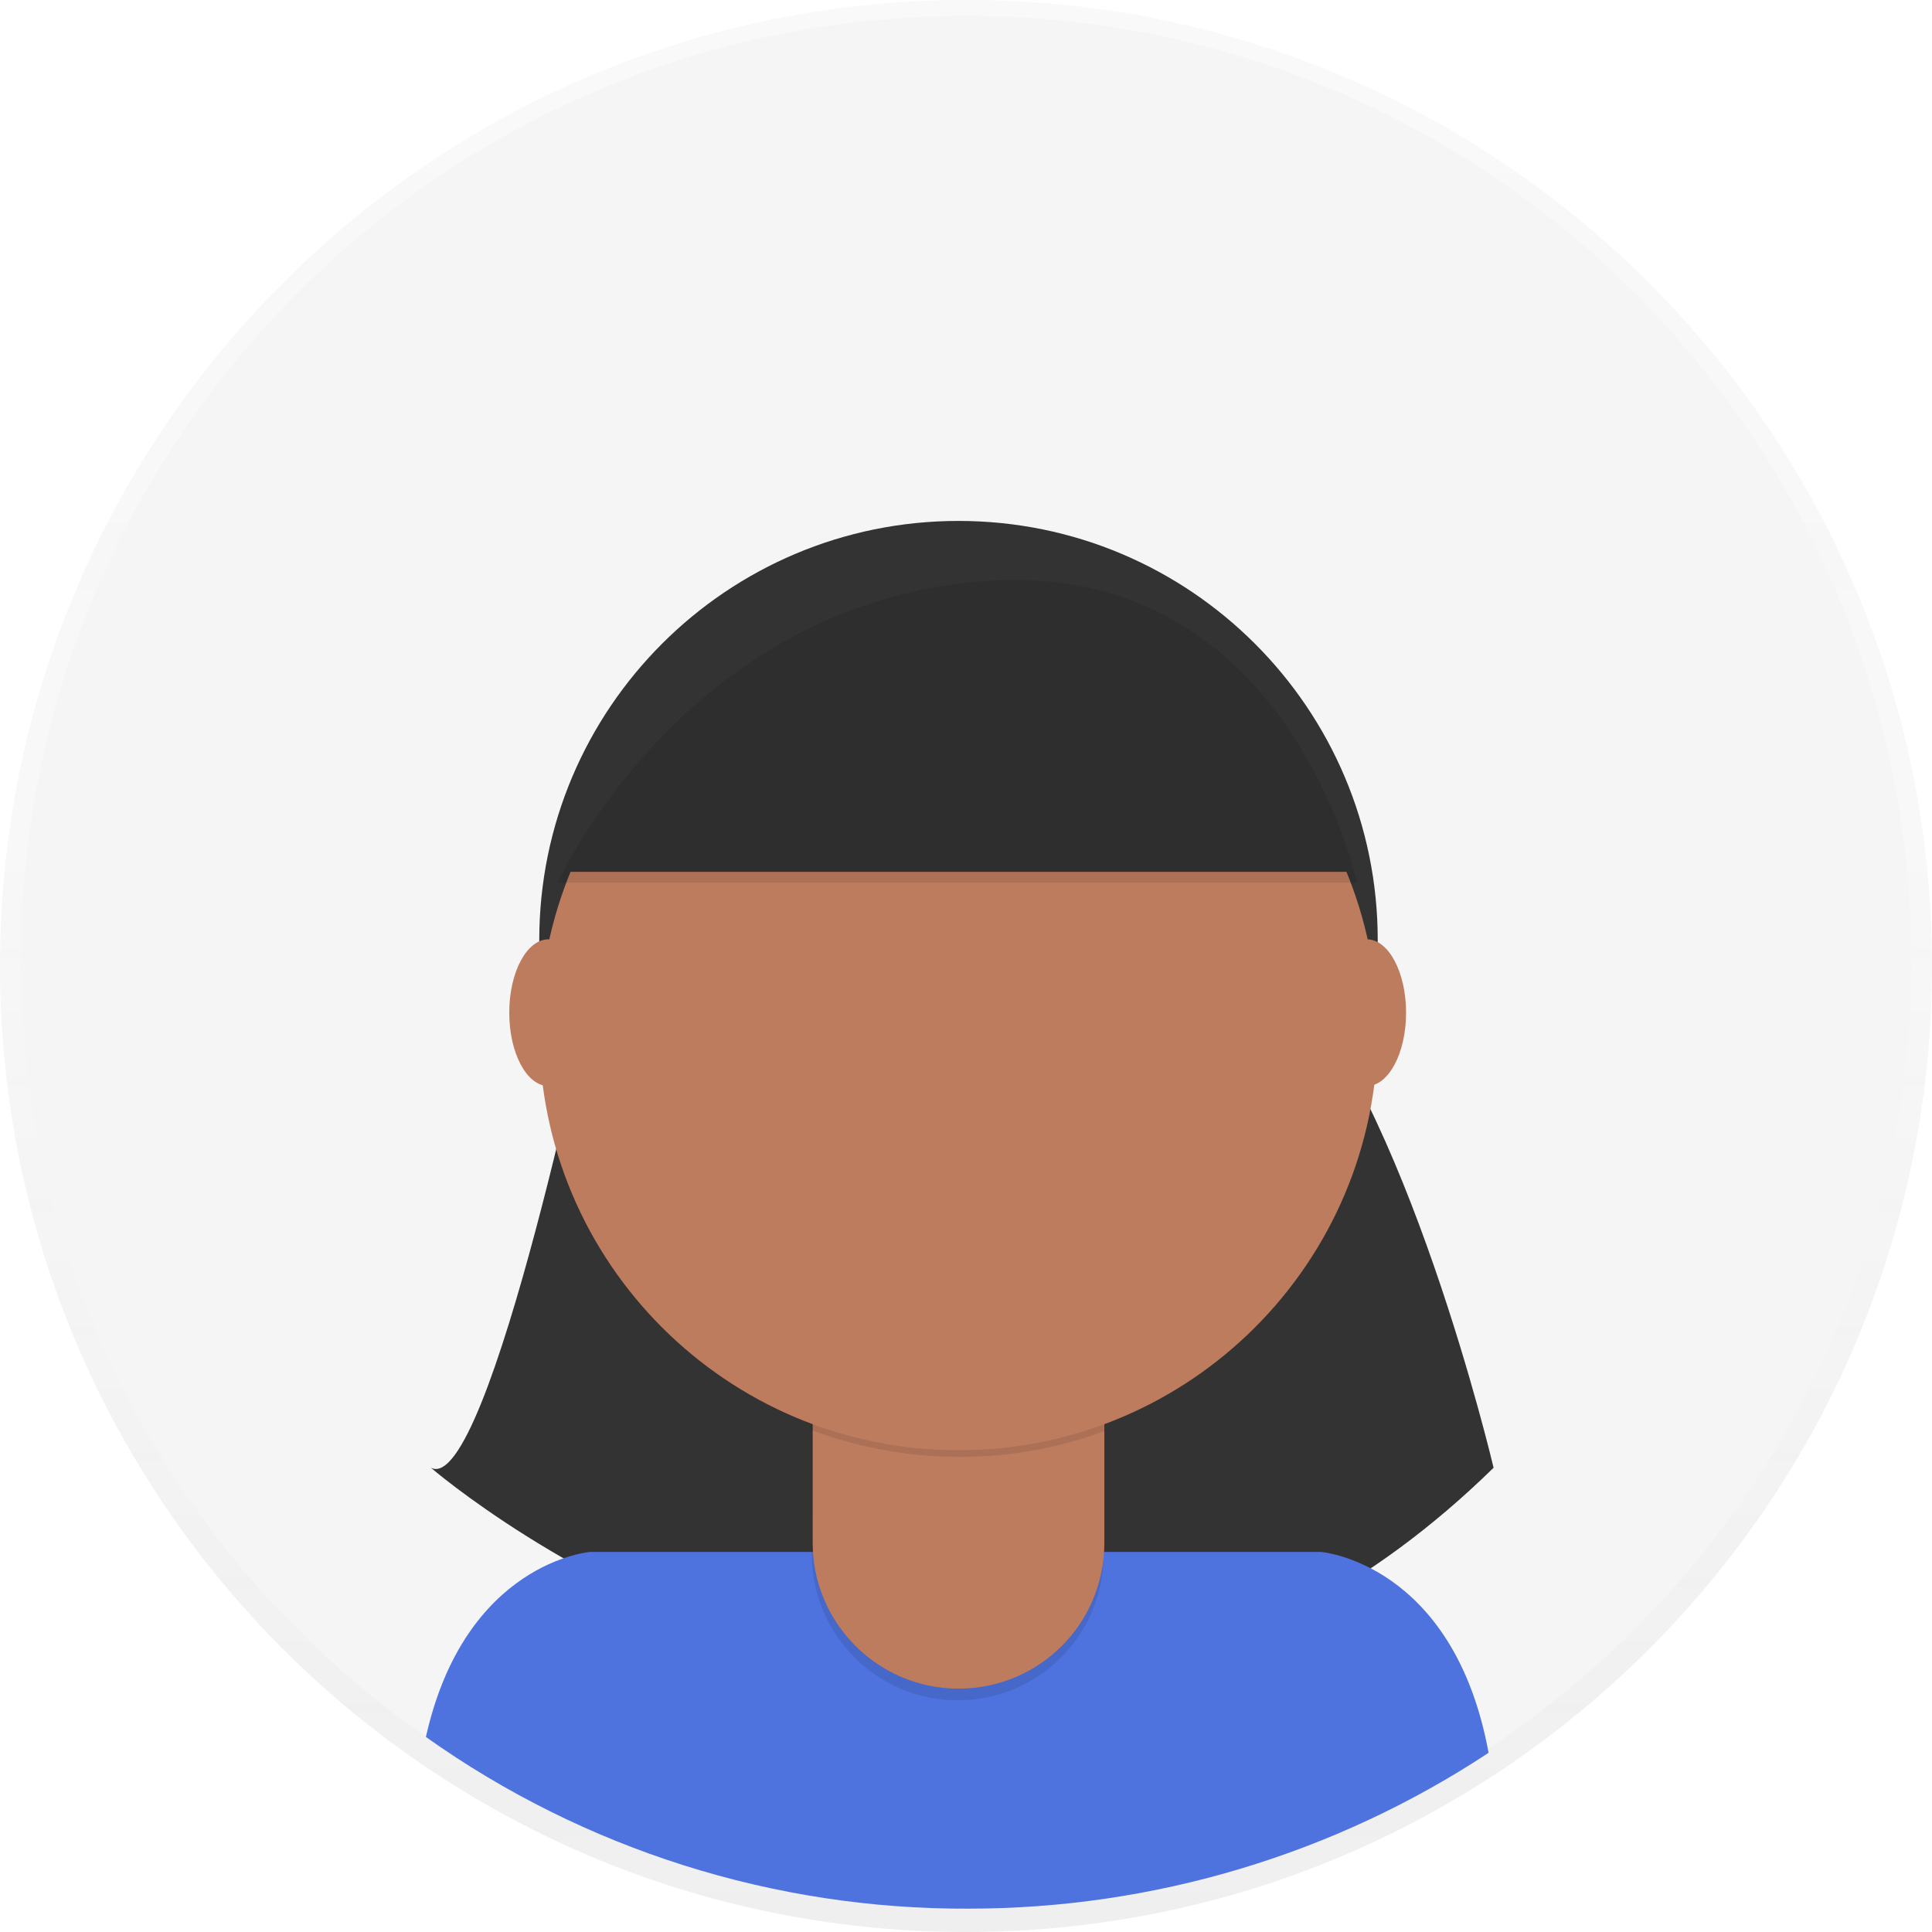
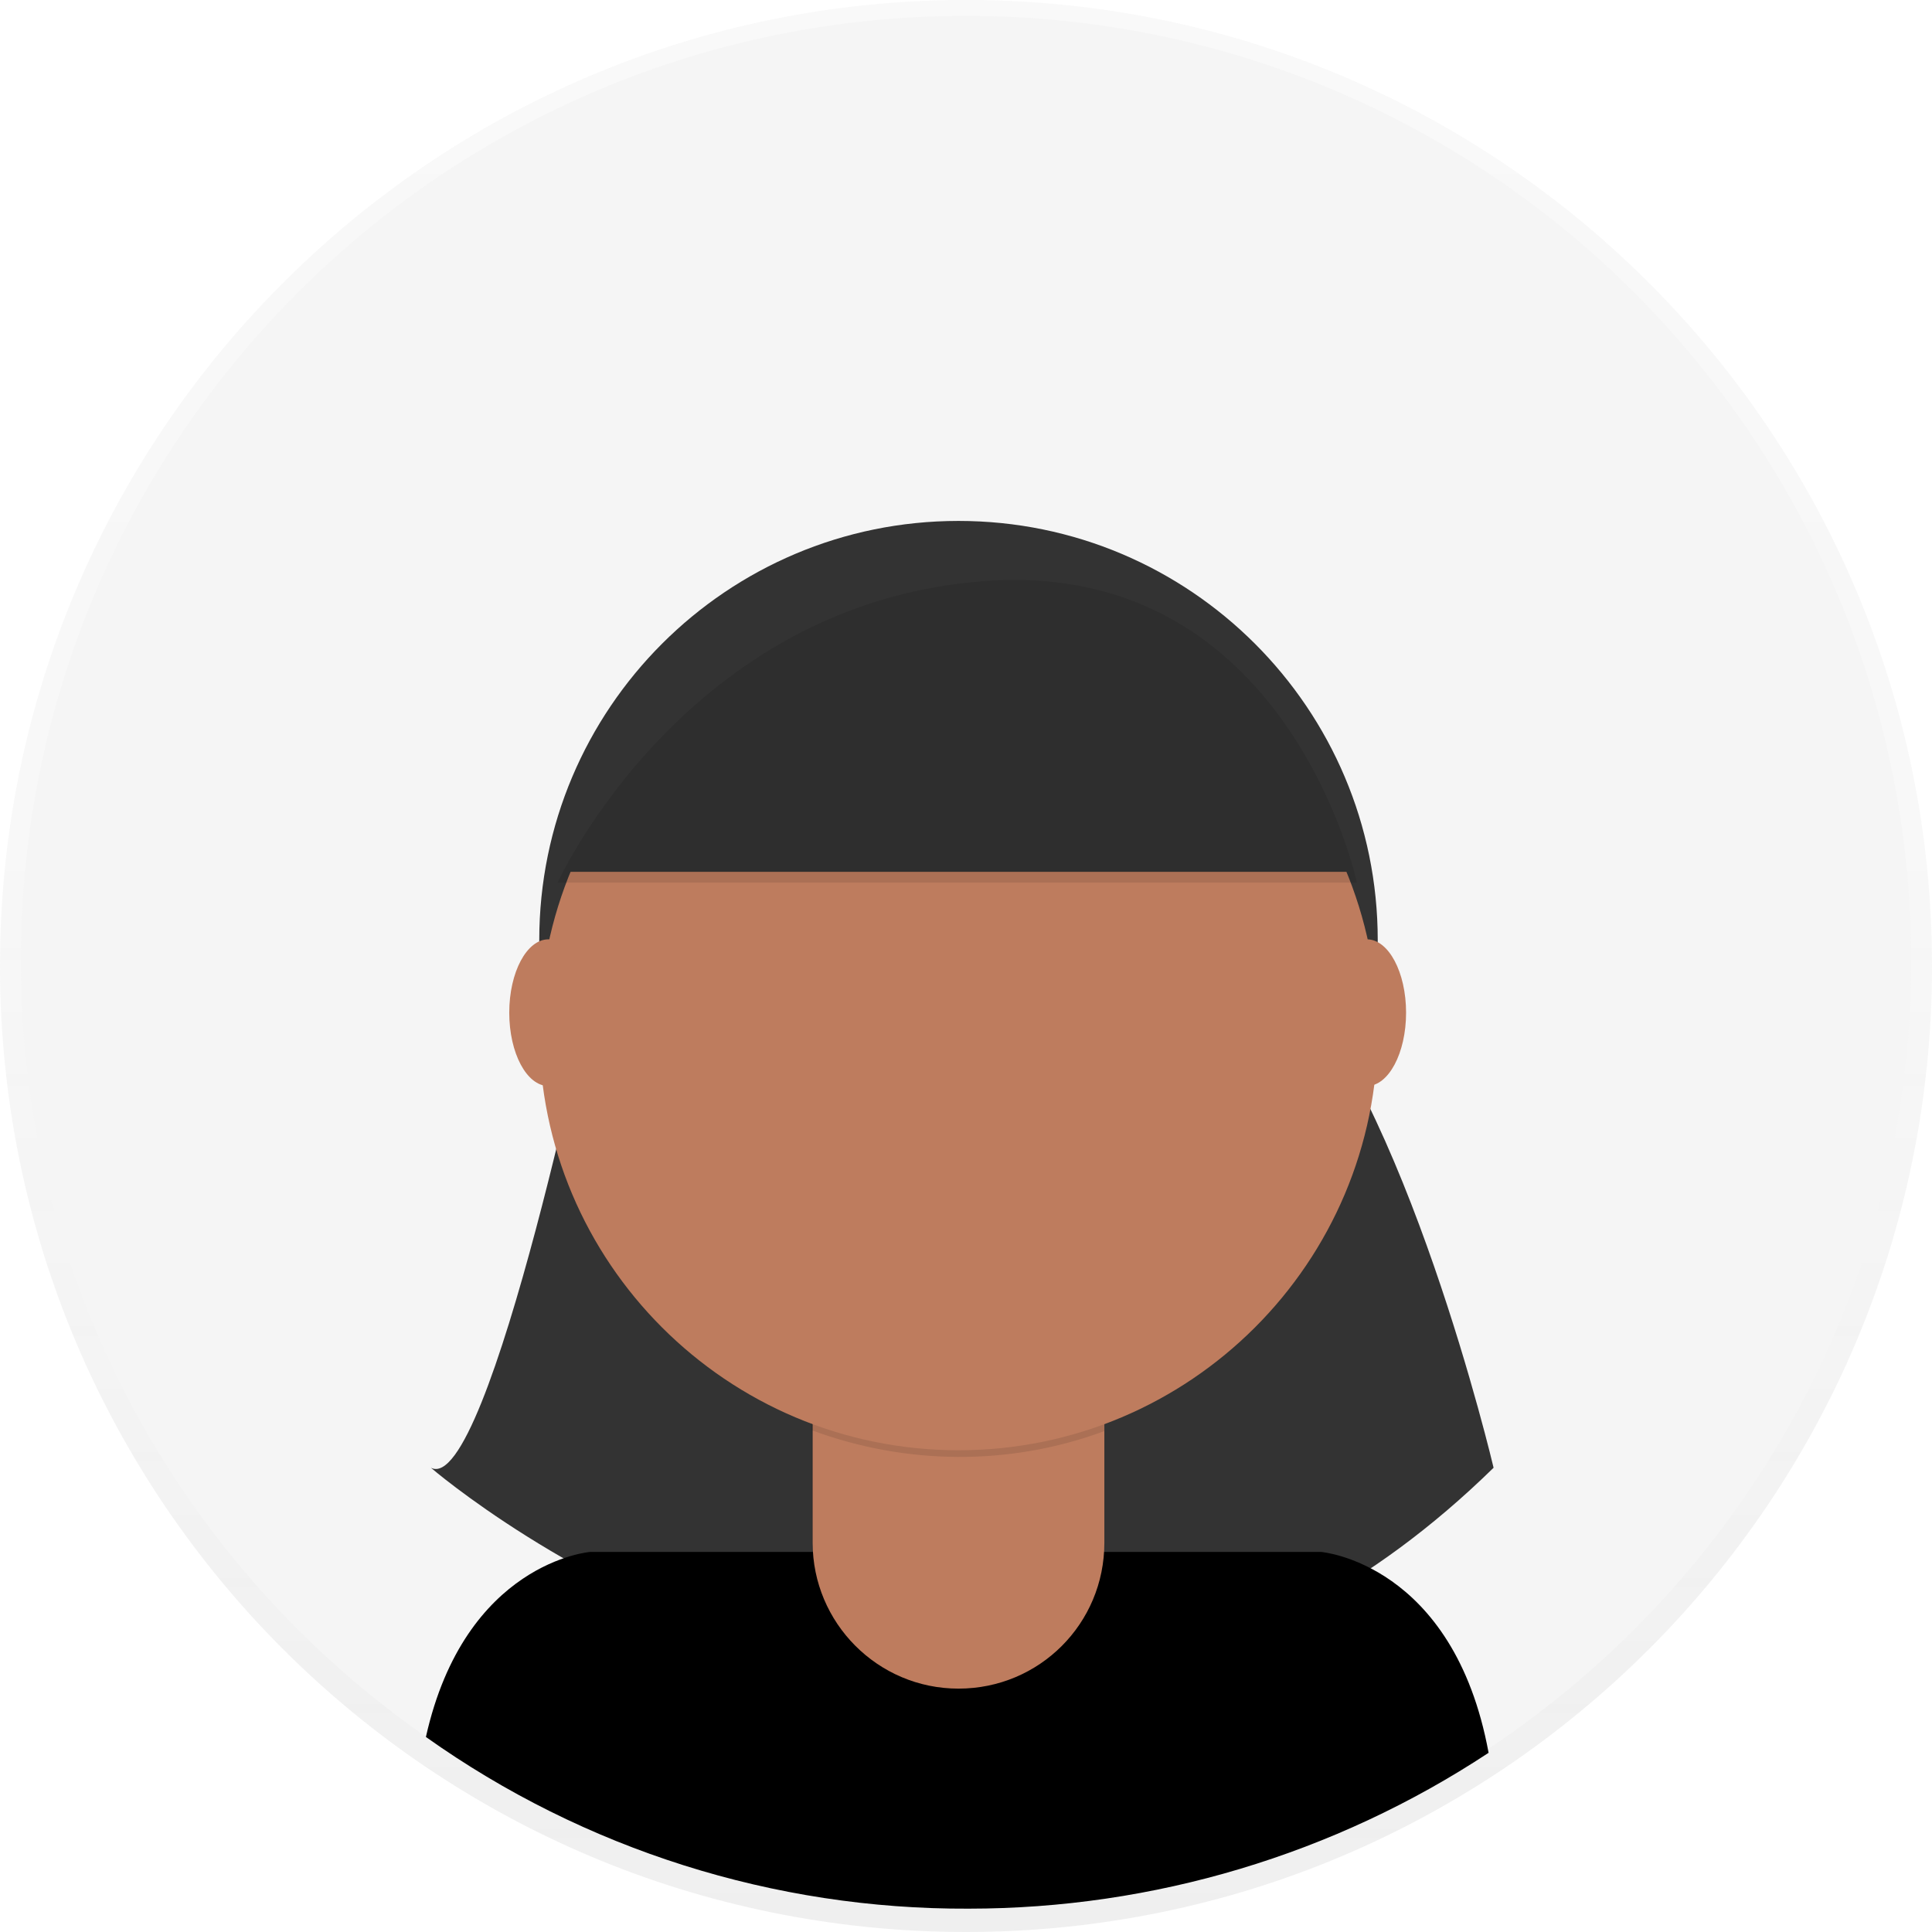
<svg xmlns="http://www.w3.org/2000/svg" version="1.1" id="_x38_8ce59e9-c4b8-4d1d-9d7a-ce0190159aa8" x="0px" y="0px" viewBox="0 0 231.8 231.8" style="enable-background:new 0 0 231.8 231.8;" xml:space="preserve">
  <style type="text/css">
	.st0{opacity:0.5;}
	.st1{fill:url(#SVGID_1_);}
	.st2{fill:#F5F5F5;}
	.st3{fill:#333333;}
- 	.st4{fill:#4E73DF;}
+ 	.st4{fill:
+ 	
+ 
+ 
+ 
+ 
+ 
+ 
+ 
+ ;}
	.st5{opacity:0.1;enable-background:new    ;}
	.st6{fill:#BE7C5E;}
</style>
  <g class="st0">
    <linearGradient id="SVGID_1_" gradientUnits="userSpaceOnUse" x1="115.89" y1="525.2" x2="115.89" y2="756.98" gradientTransform="matrix(1 0 0 -1 0 756.98)">
      <stop offset="0" style="stop-color:#808080;stop-opacity:0.25" />
      <stop offset="0.54" style="stop-color:#808080;stop-opacity:0.12" />
      <stop offset="1" style="stop-color:#808080;stop-opacity:0.1" />
    </linearGradient>
    <circle class="st1" cx="115.9" cy="115.9" r="115.9" />
  </g>
  <circle class="st2" cx="115.9" cy="115.3" r="113.4" />
  <path class="st3" d="M71.6,116.3c0,0-12.9,63.4-19.9,59.8c0,0,67.7,58.5,127.5,0c0,0-10.5-44.6-25.7-59.8H71.6z" />
  <path class="st4" d="M116.2,229c22.2,0,43.9-6.5,62.4-18.7c-4.2-22.8-20.1-24.1-20.1-24.1H70.8c0,0-15,1.2-19.7,22.2  C70.1,221.9,92.9,229.1,116.2,229z" />
  <circle class="st3" cx="115" cy="112.8" r="50.3" />
  <path class="st5" d="M97.3,158.4h35.1l0,0v28.1c0,9.7-7.8,17.5-17.5,17.5l0,0c-9.7,0-17.5-7.9-17.5-17.5L97.3,158.4L97.3,158.4z" />
  <path class="st6" d="M100.7,157.1h28.4c1.9,0,3.4,1.5,3.4,3.3v0v24.7c0,9.7-7.8,17.5-17.5,17.5l0,0c-9.7,0-17.5-7.9-17.5-17.5v0  v-24.7C97.4,158.6,98.9,157.1,100.7,157.1z" />
  <path class="st5" d="M97.4,171.6c11.3,4.2,23.8,4.3,35.1,0.1v-4.3H97.4V171.6z" />
  <circle class="st6" cx="115" cy="123.7" r="50.3" />
  <path class="st3" d="M66.9,104.6h95.9c0,0-8.2-38.7-44.4-36.2S66.9,104.6,66.9,104.6z" />
  <ellipse class="st6" cx="65.8" cy="121.5" rx="4.7" ry="8.8" />
  <ellipse class="st6" cx="164" cy="121.5" rx="4.7" ry="8.8" />
  <path class="st5" d="M66.9,105.9h95.9c0,0-8.2-38.7-44.4-36.2S66.9,105.9,66.9,105.9z" />
</svg>
